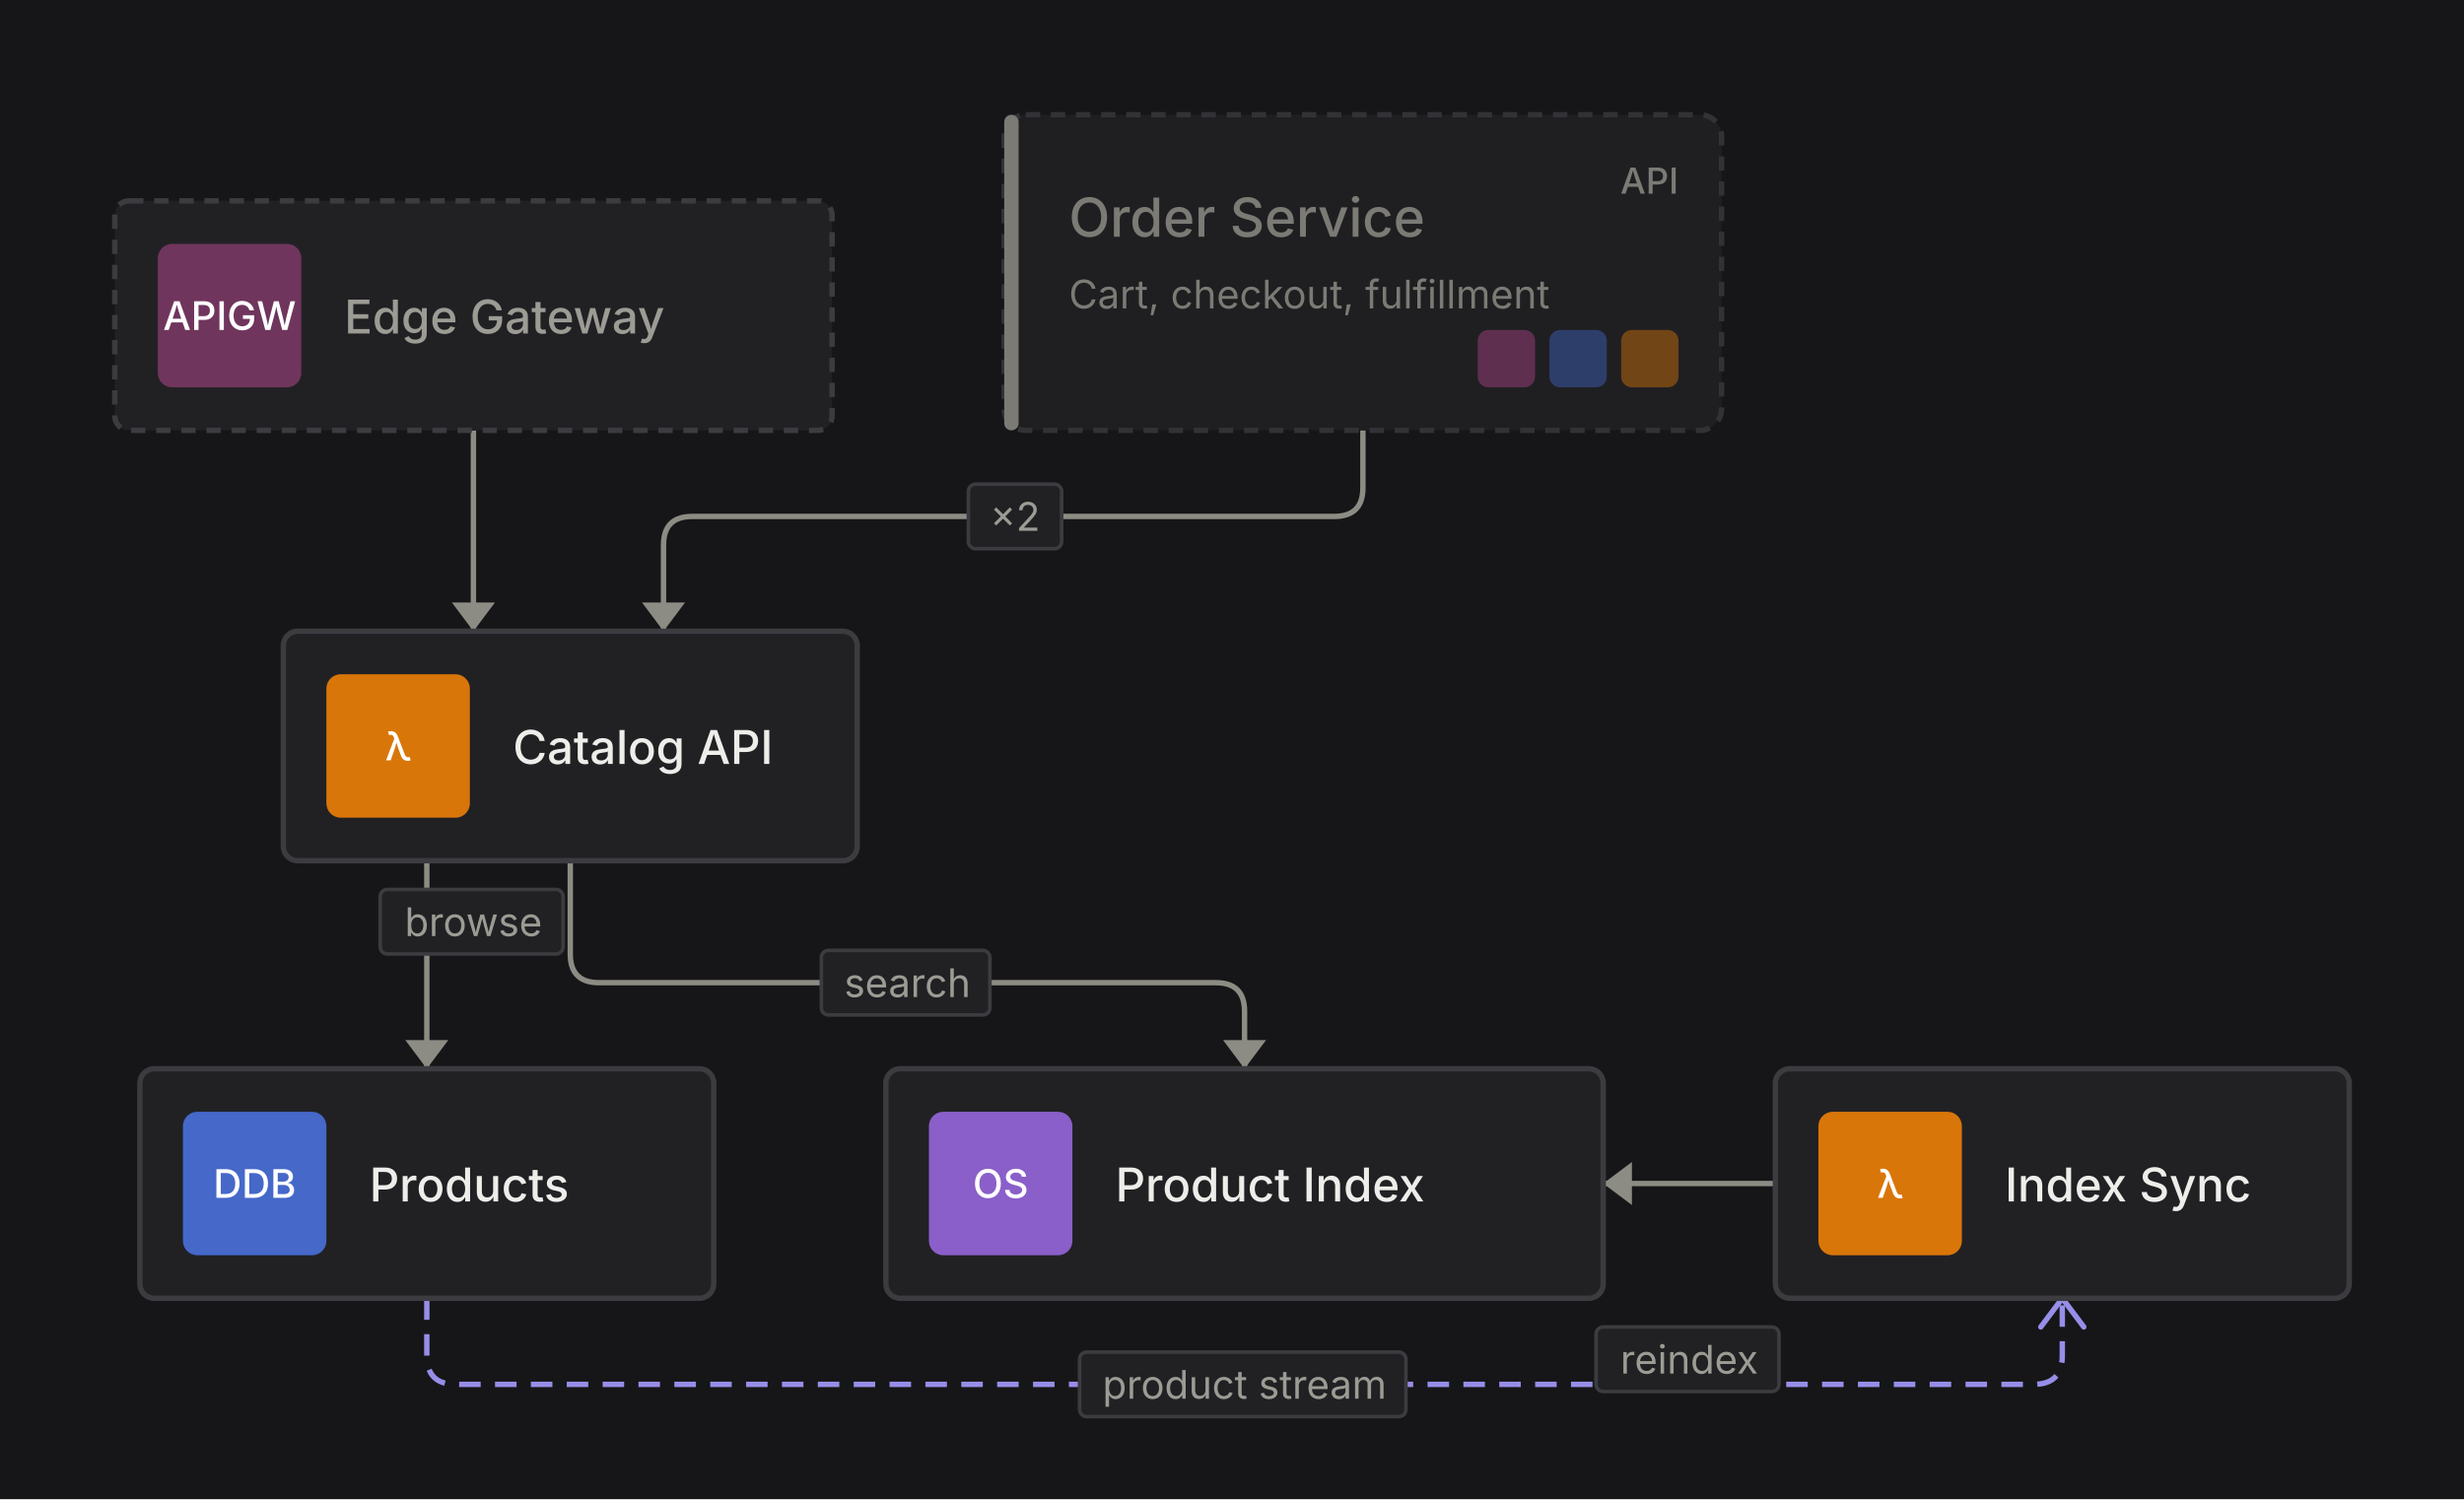
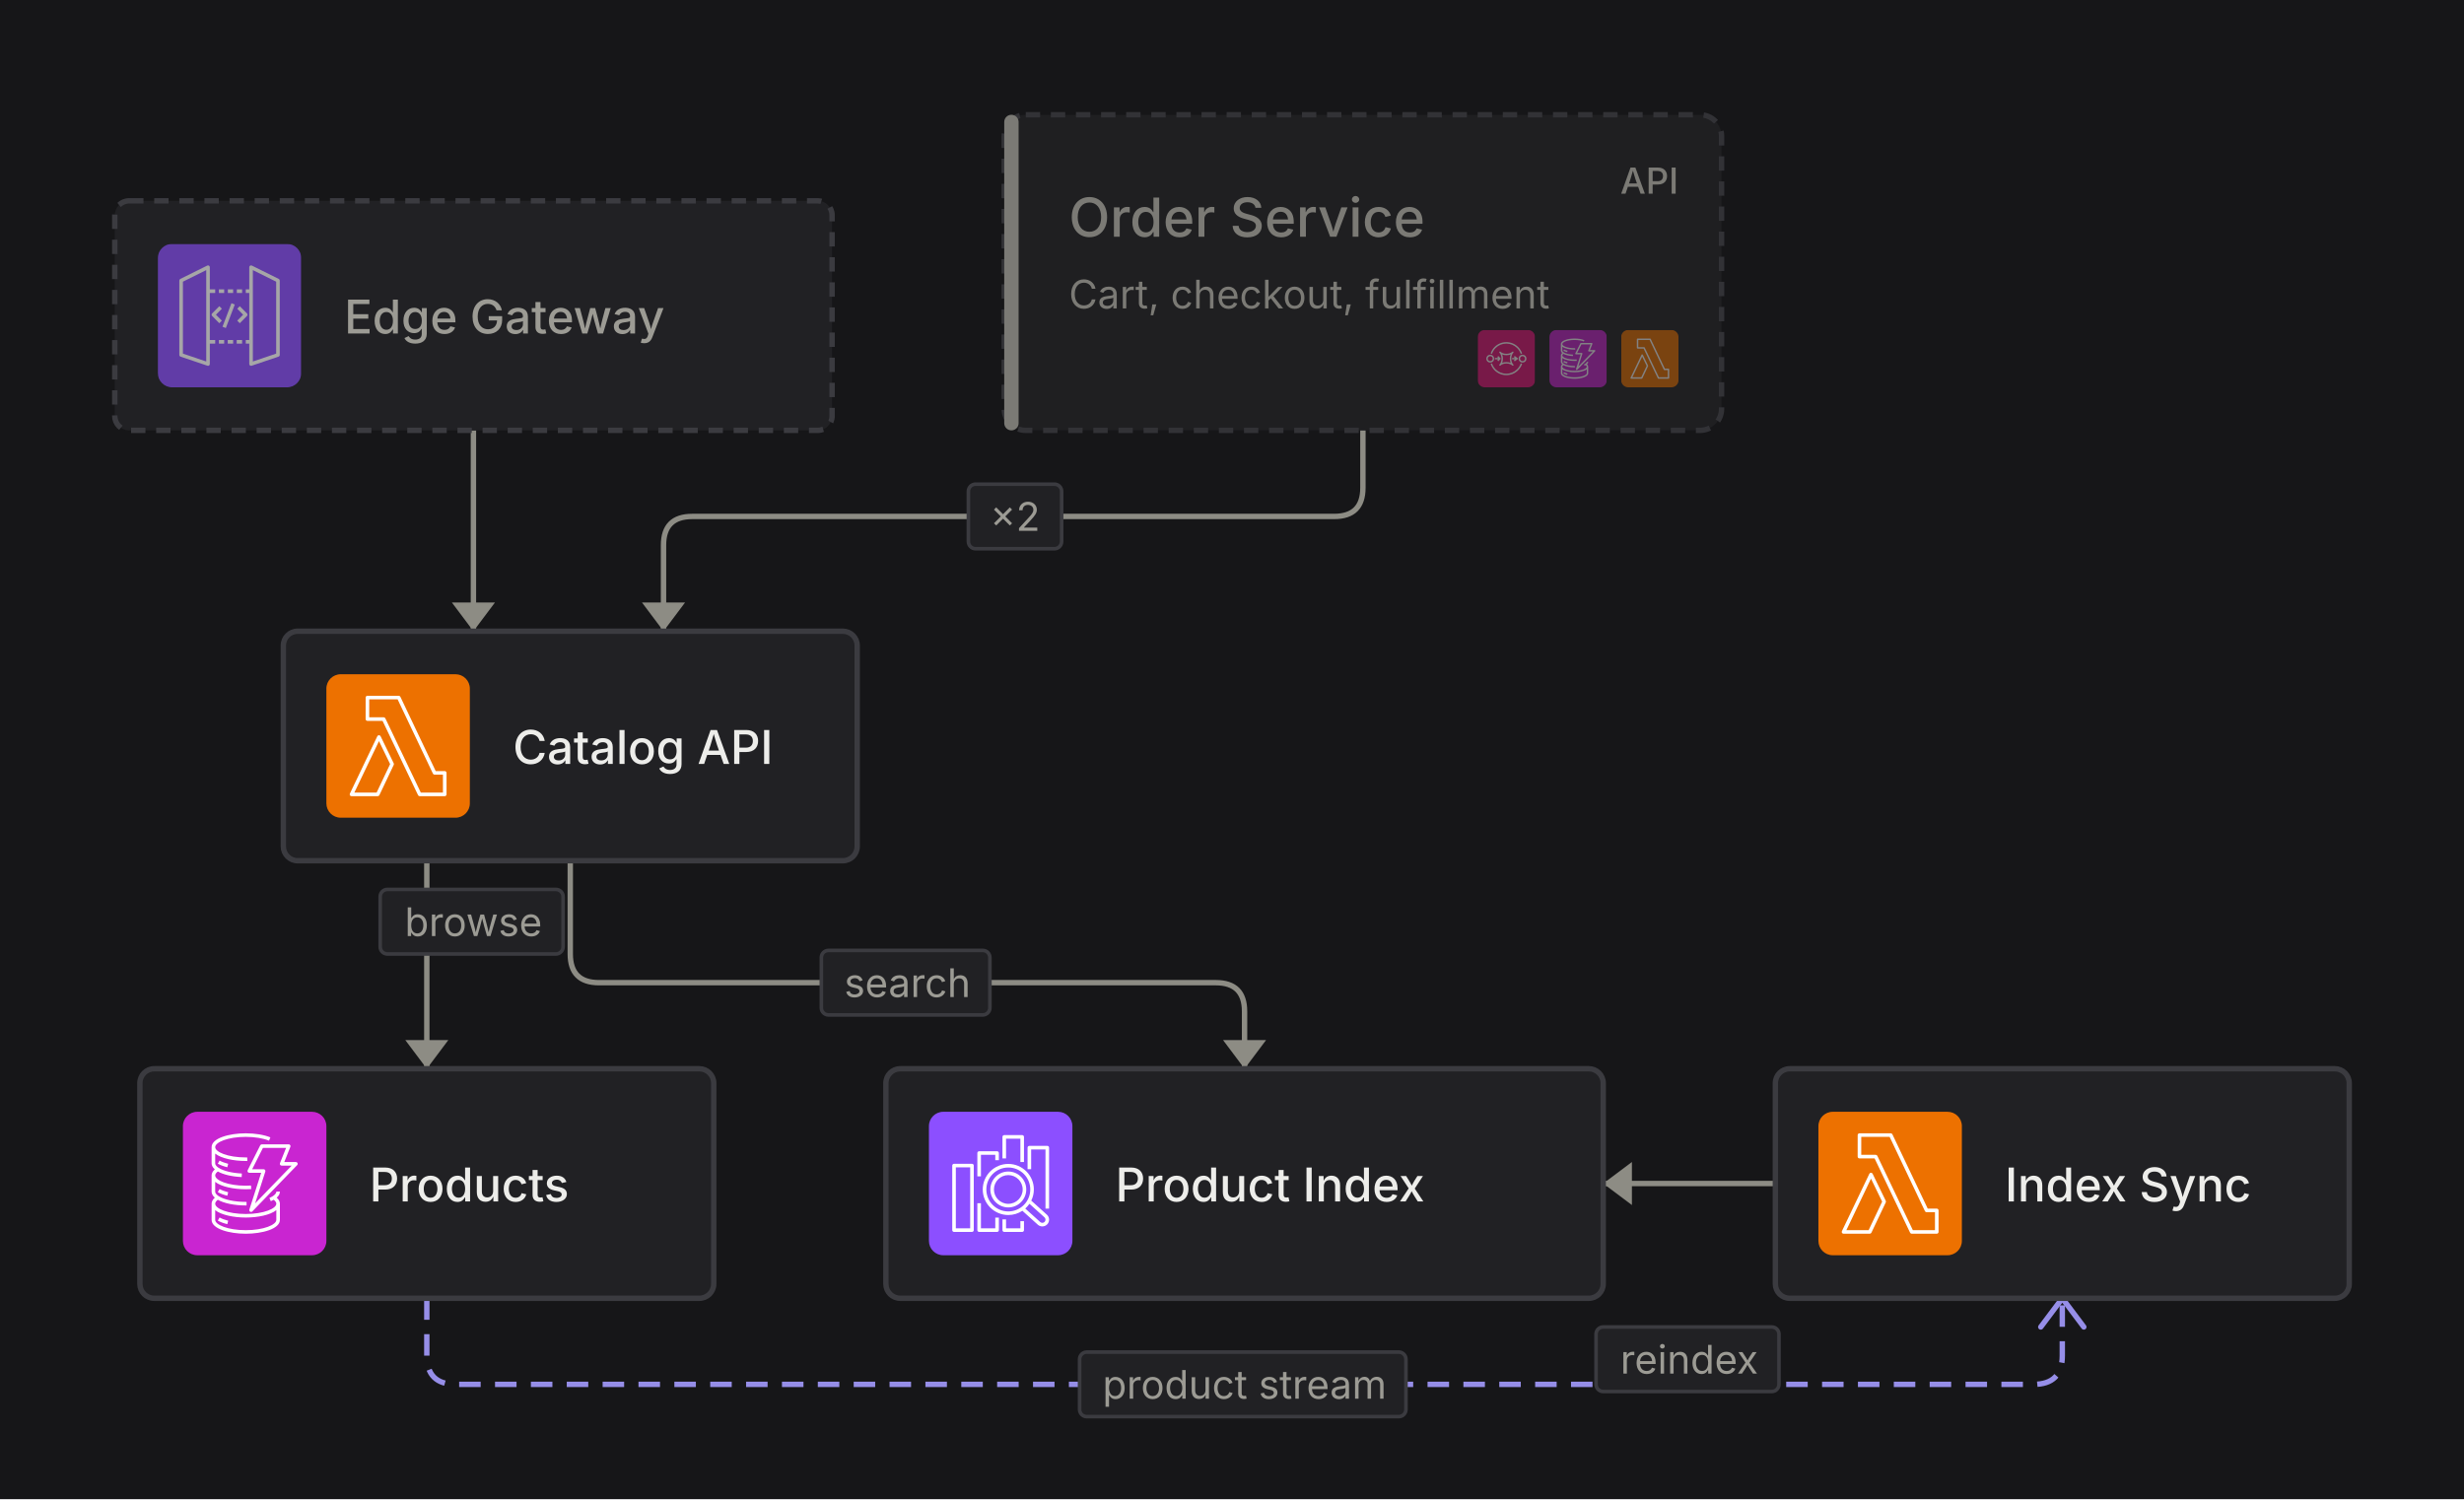
<svg xmlns="http://www.w3.org/2000/svg" width="687" height="418" viewBox="0 0 687 418" font-family="Inter, system-ui, sans-serif">
  <rect width="687" height="418" fill="#161618" />
+   <defs>
+     <symbol id="sq-aws-api-gateway" viewBox="0 0 80 80">
+       <g id="aws-api-gateway-Icon-Architecture/64/Arch_Amazon-API-Gateway_64">
+         <g id="aws-api-gateway-Icon-Architecture-BG/64/Networking-Content-Delivery">
+           <rect id="aws-api-gateway-Rectangle" width="80" height="80" fill="#8C4FFF" />
+         </g>
+         <g id="aws-api-gateway-Icon-Service/64/Amazon-API-Gateway_64">
+           <path id="aws-api-gateway-Amazon-API-Gateway_Icon_64_Squid" fill-rule="evenodd" clip-rule="evenodd" d="M34.065 55.632H37V53.615H34.065V55.632ZM39 55.632H42V53.615H39V55.632ZM27 14.63L14 21.082V61.193L27 65.59V14.63ZM29 27.393V53.615H32V55.632H29V66.992C29 67.316 28.845 67.621 28.584 67.81C28.412 67.936 28.207 68 28 68C27.894 68 27.786 67.983 27.682 67.948L12.682 62.876C12.274 62.737 12 62.352 12 61.92V20.454C12 20.07 12.217 19.718 12.559 19.549L27.559 12.104C27.868 11.95 28.235 11.968 28.528 12.152C28.821 12.336 29 12.66 29 13.009V25.376H32V27.393H29ZM44 55.632H47V53.615H44V55.632ZM44.065 27.393H47V25.376H44.065V27.393ZM39.065 27.393H42V25.376H39.065V27.393ZM34.065 27.393H37V25.376H34.065V27.393ZM66 21.082L53 14.63V65.59L66 61.193V21.082ZM68 61.92C68 62.352 67.726 62.737 67.318 62.876L52.318 67.948C52.214 67.983 52.106 68 52 68C51.793 68 51.588 67.936 51.416 67.81C51.155 67.621 51 67.316 51 66.992V55.632H49.065V53.615H51V27.393H49.065V25.376H51V13.009C51 12.66 51.179 12.336 51.472 12.152C51.765 11.968 52.131 11.95 52.441 12.104L67.441 19.549C67.783 19.718 68 20.07 68 20.454V61.92ZM42.934 33.807L41.066 33.083L36.066 46.194L37.934 46.918L42.934 33.807ZM49.707 40.209C50.098 39.815 50.098 39.176 49.707 38.783L45.707 34.749L44.293 36.175L47.586 39.496L44.293 42.817L45.707 44.243L49.707 40.209ZM34.293 44.243L30.293 40.209C29.902 39.815 29.902 39.176 30.293 38.783L34.293 34.749L35.707 36.175L32.414 39.496L35.707 42.817L34.293 44.243Z" fill="white" />
+         </g>
+       </g>
+     </symbol>
+     <symbol id="sq-aws-dynamodb" viewBox="0 0 80 80">
+       <g id="aws-dynamodb-Icon-Architecture/64/Arch_Amazon-DynamoDB_64" stroke="none" stroke-width="1" fill="none" fill-rule="evenodd">
+         <g id="aws-dynamodb-Icon-Architecture-BG/64/Database" fill="#C925D1">
+           <rect id="aws-dynamodb-Rectangle" x="0" y="0" width="80" height="80" />
+         </g>
+         <path d="M52.086,54.85 C48.748,57.549 41.745,58.975 35.044,58.975 C28.342,58.975 21.337,57.548 18,54.849 L18,60.285 L18.001,60.285 C18.001,62.995 25,66.016 35.044,66.016 C45.08,66.016 52.075,62.999 52.086,60.29 L52.086,54.85 Z M52.087,44.522 L54.087,44.511 L54.087,44.522 C54.087,45.73 53.482,46.858 52.304,47.891 C53.732,49.147 54.087,50.38 54.087,51.258 C54.087,51.264 54.086,51.269 54.086,51.275 L54.086,60.285 L54.087,60.285 C54.087,65.295 44.275,68 35.044,68 C25.835,68 16.05,65.307 16.003,60.319 C16.003,60.314 16,60.309 16,60.304 L16,51.255 C16,51.253 16.002,51.25 16.002,51.247 C16.005,50.369 16.361,49.141 17.787,47.888 C16.37,46.636 16.01,45.415 16.001,44.544 L16.002,44.544 C16.002,44.54 16,44.537 16,44.533 L16,35.484 C16,35.481 16.002,35.478 16.002,35.475 C16.005,34.597 16.362,33.369 17.788,32.117 C16.37,30.865 16.01,29.643 16.001,28.773 L16.002,28.773 C16.002,28.769 16,28.765 16,28.761 L16,19.713 C16,19.71 16.002,19.707 16.002,19.704 C16.019,14.7 25.82,12 35.044,12 C40.255,12 45.261,12.828 48.778,14.272 L48.013,16.105 C44.73,14.757 40.003,13.984 35.044,13.984 C25,13.984 18.001,17.005 18.001,19.717 C18.001,22.429 25,25.45 35.044,25.45 C35.315,25.453 35.58,25.45 35.848,25.44 L35.932,27.422 C35.636,27.434 35.34,27.434 35.044,27.434 C28.342,27.434 21.337,26.007 18,23.308 L18,28.74 L18.001,28.74 L18.001,28.763 C18.011,29.803 19.078,30.712 19.972,31.289 C22.662,33.004 27.482,34.175 32.857,34.418 L32.766,36.4 C27.321,36.153 22.553,35.023 19.484,33.292 C18.728,33.857 18.001,34.622 18.001,35.489 C18.001,38.2 25,41.221 35.044,41.221 C36.029,41.221 37.007,41.189 37.952,41.123 L38.091,43.102 C37.101,43.17 36.075,43.205 35.044,43.205 C28.342,43.205 21.337,41.778 18,39.079 L18,44.511 L18.001,44.511 C18.011,45.575 19.078,46.482 19.972,47.06 C23.048,49.023 28.824,50.245 35.044,50.245 L35.484,50.245 L35.484,52.229 L35.044,52.229 C28.725,52.229 22.982,51.055 19.47,49.073 C18.718,49.637 18.001,50.398 18.001,51.258 C18.001,53.97 25,56.992 35.044,56.992 C45.08,56.992 52.075,53.974 52.086,51.265 L52.086,51.255 L52.086,51.254 C52.084,50.392 51.364,49.631 50.61,49.067 C50.122,49.344 49.599,49.61 49.004,49.855 L48.238,48.022 C48.964,47.724 49.594,47.402 50.111,47.062 C51.013,46.474 52.087,45.555 52.087,44.522 L52.087,44.522 Z M60.653,30.017 L55.049,30.017 C54.718,30.017 54.407,29.854 54.222,29.582 C54.035,29.31 53.997,28.964 54.119,28.66 L57.528,20.138 L44.619,20.138 L38.619,32.04 L45.001,32.04 C45.32,32.04 45.62,32.192 45.809,32.447 C45.996,32.703 46.051,33.031 45.954,33.333 L40.258,51.089 L60.653,30.017 Z M63.722,29.712 L38.723,55.54 C38.528,55.74 38.266,55.844 38.001,55.844 C37.825,55.844 37.648,55.799 37.49,55.705 C37.09,55.469 36.907,54.992 37.048,54.552 L43.634,34.024 L37.001,34.024 C36.654,34.024 36.333,33.846 36.15,33.554 C35.968,33.261 35.951,32.896 36.107,32.589 L43.107,18.703 C43.276,18.367 43.622,18.154 44.001,18.154 L59.001,18.154 C59.332,18.154 59.643,18.318 59.828,18.589 C60.015,18.862 60.053,19.207 59.931,19.512 L56.522,28.033 L63,28.033 C63.4,28.033 63.763,28.271 63.92,28.636 C64.077,29.002 63.999,29.426 63.722,29.712 L63.722,29.712 Z M19.455,60.674 C20.872,61.473 22.656,62.144 24.757,62.668 L25.245,60.744 C23.346,60.271 21.686,59.65 20.443,58.95 L19.455,60.674 Z M24.757,46.799 L25.245,44.875 C23.346,44.401 21.686,43.78 20.443,43.08 L19.455,44.805 C20.872,45.603 22.655,46.275 24.757,46.799 L24.757,46.799 Z M19.455,28.936 L20.443,27.211 C21.684,27.911 23.345,28.531 25.245,29.006 L24.757,30.929 C22.653,30.404 20.87,29.733 19.455,28.936 L19.455,28.936 Z" id="aws-dynamodb-Amazon-DynamoDB_Icon_64_Squid" fill="#FFFFFF" />
+       </g>
+     </symbol>
+     <symbol id="sq-aws-lambda" viewBox="0 0 80 80">
+       <g id="aws-lambda-Icon-Architecture/64/Arch_AWS-Lambda_64" stroke="none" stroke-width="1" fill="none" fill-rule="evenodd">
+         <g id="aws-lambda-Icon-Architecture-BG/64/Compute" fill="#ED7100">
+           <rect id="aws-lambda-Rectangle" x="0" y="0" width="80" height="80" />
+         </g>
+         <path d="M28.008,66 L15.591,66 L29.324,37.296 L35.546,50.106 L28.008,66 Z M30.22,34.553 C30.051,34.208 29.7,33.989 29.318,33.989 L29.315,33.989 C28.929,33.99 28.578,34.211 28.412,34.558 L13.098,66.569 C12.95,66.879 12.971,67.243 13.155,67.534 C13.337,67.824 13.658,68 14.002,68 L28.642,68 C29.03,68 29.382,67.777 29.548,67.428 L37.564,50.528 C37.693,50.254 37.692,49.937 37.559,49.665 L30.22,34.553 Z M64.995,66 L52.659,66 L32.867,24.57 C32.701,24.222 32.349,24 31.962,24 L23.89,24 L23.899,14 L39.72,14 L59.42,55.429 C59.586,55.777 59.939,56 60.326,56 L64.995,56 L64.995,66 Z M65.998,54 L60.96,54 L41.259,12.571 C41.094,12.223 40.741,12 40.353,12 L22.898,12 C22.345,12 21.896,12.447 21.895,12.999 L21.884,24.999 C21.884,25.265 21.989,25.519 22.178,25.707 C22.365,25.895 22.62,26 22.887,26 L31.329,26 L51.122,67.43 C51.289,67.778 51.639,68 52.026,68 L65.998,68 C66.552,68 67,67.552 67,67 L67,55 C67,54.448 66.552,54 65.998,54 L65.998,54 Z" id="aws-lambda-AWS-Lambda_Icon_64_Squid" fill="#FFFFFF" />
+       </g>
+     </symbol>
+     <symbol id="sq-aws-opensearch-service" viewBox="0 0 80 80">
+       <g id="aws-opensearch-service-Icon-Architecture/64/Arch_Amazon-OpenSearch-Service_64" stroke="none" stroke-width="1" fill="none" fill-rule="evenodd">
+         <g id="aws-opensearch-service-Icon-Architecture-BG/64/Analytics" fill="#8C4FFF">
+           <rect id="aws-opensearch-service-Rectangle" x="0" y="0" width="80" height="80" />
+         </g>
+         <path d="M44.26,51.33 C39.843,51.33 36.25,47.737 36.25,43.321 C36.25,38.904 39.843,35.311 44.26,35.311 C48.677,35.311 52.27,38.904 52.27,43.321 C52.27,47.737 48.677,51.33 44.26,51.33 L44.26,51.33 Z M44.26,33.311 C38.74,33.311 34.25,37.801 34.25,43.321 C34.25,48.84 38.74,53.33 44.26,53.33 C49.78,53.33 54.27,48.84 54.27,43.321 C54.27,37.801 49.78,33.311 44.26,33.311 L44.26,33.311 Z M64.548,61.346 C63.897,62.067 62.777,62.127 62.052,61.477 L53.712,53.954 C54.593,53.17 55.384,52.29 56.049,51.313 L64.416,58.851 C65.139,59.503 65.197,60.624 64.548,61.346 L64.548,61.346 Z M32.011,43.321 C32.011,36.566 37.506,31.071 44.26,31.071 C51.014,31.071 56.509,36.566 56.509,43.321 C56.509,50.075 51.014,55.57 44.26,55.57 C37.506,55.57 32.011,50.075 32.011,43.321 L32.011,43.321 Z M57.063,49.535 C57.98,47.654 58.509,45.55 58.509,43.321 C58.509,35.463 52.117,29.071 44.26,29.071 C36.403,29.071 30.011,35.463 30.011,43.321 C30.011,51.178 36.403,57.57 44.26,57.57 C47.159,57.57 49.856,56.695 52.109,55.202 L60.714,62.964 C61.432,63.609 62.333,63.927 63.232,63.926 C64.263,63.926 65.29,63.508 66.034,62.685 C67.42,61.143 67.296,58.757 65.756,57.366 L57.063,49.535 Z M67,20 L67,54 L65,54 L65,21 L57,21 L57,32 L55,32 L55,20 C55,19.448 55.448,19 56,19 L66,19 C66.553,19 67,19.448 67,20 L67,20 Z M51,61 L53,61 L53,66 C53,66.553 52.553,67 52,67 L42,67 C41.447,67 41,66.553 41,66 L41,60 L43,60 L43,65 L51,65 L51,61 Z M43,26 L41,26 L41,14 C41,13.448 41.447,13 42,13 L52,13 C52.553,13 53,13.448 53,14 L53,28 L51,28 L51,15 L43,15 L43,26 Z M37,59 L39,59 L39,66 C39,66.553 38.553,67 38,67 L28,67 C27.448,67 27,66.553 27,66 L27,51 L29,51 L29,65 L37,65 L37,59 Z M29,36 L27,36 L27,23 C27,22.448 27.448,22 28,22 L38,22 C38.553,22 39,22.448 39,23 L39,27 L37,27 L37,24 L29,24 L29,36 Z M15,65 L23,65 L23,31 L15,31 L15,65 Z M24,29 L14,29 C13.448,29 13,29.448 13,30 L13,66 C13,66.553 13.448,67 14,67 L24,67 C24.553,67 25,66.553 25,66 L25,30 C25,29.448 24.553,29 24,29 L24,29 Z" id="aws-opensearch-service-Amazon-OpenSearch-Service_Icon_64_Squid" fill="#FFFFFF" />
+       </g>
+     </symbol>
+     <symbol id="sq-aws-simple-queue-service" viewBox="0 0 80 80">
+       <g id="aws-simple-queue-service-Icon-Architecture/64/Arch_Amazon-Simple-Queue-Service_64" stroke="none" stroke-width="1" fill="none" fill-rule="evenodd">
+         <g id="aws-simple-queue-service-Icon-Architecture-BG/64/Application-Integration" fill="#E7157B">
+           <rect id="aws-simple-queue-service-Rectangle" x="0" y="0" width="80" height="80" />
+         </g>
+         <path d="M28.717,43.688 L31.719,40.722 C31.907,40.536 32.013,40.283 32.014,40.02 C32.015,39.756 31.91,39.503 31.723,39.316 L28.721,36.316 L27.302,37.718 L28.59,39.006 L24.009,39.006 L24.009,40.994 L28.606,40.994 L27.306,42.278 L28.717,43.688 Z M51.628,43.778 L55.63,40.793 C55.88,40.605 56.03,40.311 56.03,39.999 C56.03,39.686 55.88,39.391 55.629,39.203 L51.627,36.222 L50.426,37.813 L52.027,39.006 L48.024,39.006 L48.024,40.994 L52.026,40.994 L50.425,42.187 L51.628,43.778 Z M35.208,40 C35.208,42.111 34.843,44.101 34.16,45.833 C35.961,45.141 37.991,44.795 40.019,44.795 C42.048,44.795 44.078,45.141 45.877,45.833 C45.196,44.101 44.83,42.111 44.83,40 C44.83,37.889 45.196,35.9 45.877,34.167 C42.278,35.55 37.761,35.55 34.16,34.167 C34.843,35.9 35.208,37.889 35.208,40 L35.208,40 Z M30.306,49.651 C30.111,49.457 30.013,49.203 30.013,48.948 C30.013,48.694 30.111,48.439 30.306,48.245 C32.122,46.441 33.207,43.358 33.207,40 C33.207,36.642 32.122,33.559 30.306,31.755 C30.111,31.561 30.013,31.306 30.013,31.052 C30.013,30.797 30.111,30.543 30.306,30.349 C30.697,29.96 31.33,29.96 31.721,30.349 C35.598,34.202 44.44,34.202 48.318,30.349 C48.709,29.96 49.341,29.96 49.733,30.349 C49.928,30.543 50.026,30.797 50.026,31.052 C50.026,31.306 49.928,31.561 49.733,31.755 C47.916,33.559 46.832,36.642 46.832,40 C46.832,43.358 47.916,46.441 49.733,48.245 C49.928,48.439 50.026,48.694 50.026,48.948 C50.026,49.203 49.928,49.457 49.733,49.651 C49.537,49.845 49.281,49.943 49.025,49.943 C48.769,49.943 48.513,49.845 48.318,49.651 C44.44,45.798 35.598,45.798 31.721,49.651 C31.33,50.04 30.697,50.04 30.306,49.651 L30.306,49.651 Z M66.001,40.005 C66.001,39.078 65.638,38.207 64.978,37.552 C64.298,36.875 63.403,36.538 62.51,36.538 C61.616,36.538 60.722,36.875 60.041,37.552 C58.679,38.904 58.679,41.105 60.041,42.458 C61.402,43.81 63.615,43.811 64.978,42.458 C65.638,41.803 66.001,40.932 66.001,40.005 L66.001,40.005 Z M66.393,43.864 C65.323,44.928 63.917,45.459 62.51,45.459 C61.103,45.459 59.697,44.928 58.626,43.864 C56.484,41.736 56.484,38.274 58.626,36.146 C60.769,34.017 64.253,34.019 66.393,36.146 C68.536,38.274 68.536,41.736 66.393,43.864 L66.393,43.864 Z M20.98,40.028 C20.98,39.101 20.617,38.23 19.957,37.575 C19.298,36.92 18.421,36.559 17.489,36.559 C16.557,36.559 15.681,36.92 15.02,37.575 C14.361,38.23 13.999,39.101 13.999,40.028 C13.999,40.953 14.361,41.824 15.02,42.481 C16.34,43.79 18.639,43.79 19.957,42.481 C20.617,41.824 20.98,40.953 20.98,40.028 L20.98,40.028 Z M21.372,43.887 C20.302,44.95 18.896,45.482 17.489,45.482 C16.083,45.482 14.677,44.95 13.605,43.887 C11.465,41.759 11.465,38.297 13.605,36.169 C15.748,34.041 19.231,34.041 21.372,36.169 C23.514,38.297 23.514,41.759 21.372,43.887 L21.372,43.887 Z M54.896,54.856 C50.901,58.826 45.589,61.011 39.939,61.011 C34.288,61.011 28.976,58.826 24.982,54.856 C22.242,52.135 20.734,48.883 19.951,46.635 L18.06,47.285 C18.912,49.731 20.558,53.273 23.567,56.262 C27.939,60.608 33.753,63 39.939,63 C46.124,63 51.938,60.608 56.311,56.262 C58.837,53.753 60.85,50.564 61.979,47.282 L60.086,46.638 C59.053,49.638 57.21,52.557 54.896,54.856 L54.896,54.856 Z M19.95,33.366 L18.061,32.714 C19.272,29.25 21.229,26.061 23.573,23.733 C27.943,19.391 33.755,17 39.939,17 C46.123,17 51.935,19.391 56.305,23.733 C58.771,26.184 60.84,29.457 61.977,32.714 L60.088,33.366 C59.044,30.384 57.15,27.385 54.89,25.139 C50.898,21.172 45.588,18.989 39.939,18.989 C34.29,18.989 28.98,21.172 24.988,25.139 C22.854,27.26 21.065,30.182 19.95,33.366 L19.95,33.366 Z" id="aws-simple-queue-service-AWS-Simple-Queue-Service_Icon_64_Squid" fill="#FFFFFF" />
+       </g>
+     </symbol>
+   </defs>
  <g>
    <path d="M 119 240 L 119 298" fill="none" stroke="#8D8C84" stroke-width="1.5" />
    <path d="M 119 298 L 125 290 L 113 290 Z" fill="#8D8C84" />
  </g>
  <g>
    <path d="M 159 240 L 159 266 Q 159 274 167 274 L 339 274 Q 347 274 347 282 L 347 298" fill="none" stroke="#8D8C84" stroke-width="1.5" />
    <path d="M 347 298 L 353 290 L 341 290 Z" fill="#8D8C84" />
  </g>
  <g>
    <path d="M 119 362 L 119 378 Q 119 386 127 386 L 567 386 Q 575 386 575 378 L 575 362" fill="none" stroke="#968EE8" stroke-width="1.5" stroke-dasharray="6 4" />
    <path d="M 569 370 L 575 362 L 581 370" fill="none" stroke="#968EE8" stroke-width="1.5" stroke-linecap="round" stroke-linejoin="round" />
  </g>
  <g>
    <path d="M 495 330 L 447 330" fill="none" stroke="#8D8C84" stroke-width="1.5" />
    <path d="M 447 330 L 455 324 L 455 336 Z" fill="#8D8C84" />
  </g>
  <g>
    <path d="M 132 120 L 132 176" fill="none" stroke="#8D8C84" stroke-width="1.5" />
    <path d="M 132 176 L 138 168 L 126 168 Z" fill="#8D8C84" />
  </g>
  <g>
    <path d="M 380 120 L 380 136 Q 380 144 372 144 L 193 144 Q 185 144 185 152 L 185 176" fill="none" stroke="#8D8C84" stroke-width="1.5" />
    <path d="M 185 176 L 191 168 L 179 168 Z" fill="#8D8C84" />
  </g>
  <g>
    <rect x="79" y="176" width="160" height="64" rx="4" fill="#212124" stroke="#3B3B40" stroke-width="1.5" />
-     <rect x="91" y="188" width="40" height="40" rx="4" fill="#D9760A" />
-     <text x="111" y="212" text-anchor="middle" font-size="11" font-weight="500" fill="#FFFFFF">λ</text>
+     <clipPath id="clip-sq-aws-lambda-91-188-40">
+       <rect x="91" y="188" width="40" height="40" rx="4" />
+     </clipPath>
+     <g clip-path="url(#clip-sq-aws-lambda-91-188-40)">
+       <use href="#sq-aws-lambda" x="91" y="188" width="40" height="40" />
+     </g>
    <text x="143" y="213" font-size="13" font-weight="500" fill="#EDEDEA">Catalog API</text>
  </g>
  <g>
    <rect x="39" y="298" width="160" height="64" rx="4" fill="#212124" stroke="#3B3B40" stroke-width="1.5" />
-     <rect x="51" y="310" width="40" height="40" rx="4" fill="#4568C9" />
-     <text x="71" y="334" text-anchor="middle" font-size="11" font-weight="500" fill="#FFFFFF">DDB</text>
+     <clipPath id="clip-sq-aws-dynamodb-51-310-40">
+       <rect x="51" y="310" width="40" height="40" rx="4" />
+     </clipPath>
+     <g clip-path="url(#clip-sq-aws-dynamodb-51-310-40)">
+       <use href="#sq-aws-dynamodb" x="51" y="310" width="40" height="40" />
+     </g>
    <text x="103" y="335" font-size="13" font-weight="500" fill="#EDEDEA">Products</text>
  </g>
  <g>
    <rect x="247" y="298" width="200" height="64" rx="4" fill="#212124" stroke="#3B3B40" stroke-width="1.5" />
-     <rect x="259" y="310" width="40" height="40" rx="4" fill="#8A5FC9" />
-     <text x="279" y="334" text-anchor="middle" font-size="11" font-weight="500" fill="#FFFFFF">OS</text>
+     <clipPath id="clip-sq-aws-opensearch-service-259-310-40">
+       <rect x="259" y="310" width="40" height="40" rx="4" />
+     </clipPath>
+     <g clip-path="url(#clip-sq-aws-opensearch-service-259-310-40)">
+       <use href="#sq-aws-opensearch-service" x="259" y="310" width="40" height="40" />
+     </g>
    <text x="311" y="335" font-size="13" font-weight="500" fill="#EDEDEA">Product Index</text>
  </g>
  <g>
    <rect x="495" y="298" width="160" height="64" rx="4" fill="#212124" stroke="#3B3B40" stroke-width="1.5" />
-     <rect x="507" y="310" width="40" height="40" rx="4" fill="#D9760A" />
-     <text x="527" y="334" text-anchor="middle" font-size="11" font-weight="500" fill="#FFFFFF">λ</text>
+     <clipPath id="clip-sq-aws-lambda-507-310-40">
+       <rect x="507" y="310" width="40" height="40" rx="4" />
+     </clipPath>
+     <g clip-path="url(#clip-sq-aws-lambda-507-310-40)">
+       <use href="#sq-aws-lambda" x="507" y="310" width="40" height="40" />
+     </g>
    <text x="559" y="335" font-size="13" font-weight="500" fill="#EDEDEA">Index Sync</text>
  </g>
  <g>
    <rect x="32" y="56" width="200" height="64" rx="4" fill="#212124" stroke="#3B3B40" stroke-width="1.5" stroke-dasharray="4 3" />
-     <rect x="44" y="68" width="40" height="40" rx="4" fill="#B0468C" opacity="0.55" />
-     <text x="64" y="92" text-anchor="middle" font-size="11" font-weight="500" fill="#FFFFFF">APIGW</text>
+     <clipPath id="clip-sq-aws-api-gateway-44-68-40">
+       <rect x="44" y="68" width="40" height="40" rx="4" />
+     </clipPath>
+     <g clip-path="url(#clip-sq-aws-api-gateway-44-68-40)" opacity="0.6">
+       <use href="#sq-aws-api-gateway" x="44" y="68" width="40" height="40" />
+     </g>
    <text x="96" y="93" font-size="13" font-weight="500" fill="#9C9B94">Edge Gateway</text>
  </g>
  <g opacity="0.75">
    <rect x="280" y="32" width="200" height="88" rx="6" fill="#212124" stroke="#3B3B40" stroke-width="1.5" stroke-dasharray="4 3" />
    <rect x="280" y="32" width="4" height="88" rx="2" fill="#9C9B94" />
    <text x="298" y="66" font-size="15" font-weight="500" fill="#9C9B94">Order Service</text>
    <text x="298" y="86" font-size="11" fill="#9C9B94">Cart, checkout, fulfillment</text>
    <text x="468" y="54" text-anchor="end" font-size="10" font-weight="500" fill="#9C9B94">API</text>
-     <rect x="452" y="92" width="16" height="16" rx="3" fill="#D9760A" opacity="0.6" />
-     <rect x="432" y="92" width="16" height="16" rx="3" fill="#4568C9" opacity="0.6" />
-     <rect x="412" y="92" width="16" height="16" rx="3" fill="#B0468C" opacity="0.6" />
+     <clipPath id="clip-sq-aws-lambda-452-92-16">
+       <rect x="452" y="92" width="16" height="16" rx="2" />
+     </clipPath>
+     <g clip-path="url(#clip-sq-aws-lambda-452-92-16)" opacity="0.6">
+       <use href="#sq-aws-lambda" x="452" y="92" width="16" height="16" />
+     </g>
+     <clipPath id="clip-sq-aws-dynamodb-432-92-16">
+       <rect x="432" y="92" width="16" height="16" rx="2" />
+     </clipPath>
+     <g clip-path="url(#clip-sq-aws-dynamodb-432-92-16)" opacity="0.6">
+       <use href="#sq-aws-dynamodb" x="432" y="92" width="16" height="16" />
+     </g>
+     <clipPath id="clip-sq-aws-simple-queue-service-412-92-16">
+       <rect x="412" y="92" width="16" height="16" rx="2" />
+     </clipPath>
+     <g clip-path="url(#clip-sq-aws-simple-queue-service-412-92-16)" opacity="0.6">
+       <use href="#sq-aws-simple-queue-service" x="412" y="92" width="16" height="16" />
+     </g>
  </g>
  <g>
    <rect x="229" y="265" width="47" height="18" rx="2" fill="#212124" stroke="#3B3B40" stroke-width="1" />
    <text x="253" y="278" text-anchor="middle" font-size="11" fill="#9C9B94">search</text>
  </g>
  <g>
    <rect x="301" y="377" width="91" height="18" rx="2" fill="#212124" stroke="#3B3B40" stroke-width="1" />
    <text x="347" y="390" text-anchor="middle" font-size="11" fill="#9C9B94">product stream</text>
  </g>
  <g>
    <rect x="445" y="370" width="51" height="18" rx="2" fill="#212124" stroke="#3B3B40" stroke-width="1" />
    <text x="471" y="383" text-anchor="middle" font-size="11" fill="#9C9B94">reindex</text>
  </g>
  <g>
    <rect x="106" y="248" width="51" height="18" rx="2" fill="#212124" stroke="#3B3B40" stroke-width="1" />
    <text x="132" y="261" text-anchor="middle" font-size="11" fill="#9C9B94">browse</text>
  </g>
  <g>
    <rect x="270" y="135" width="26" height="18" rx="2" fill="#212124" stroke="#3B3B40" stroke-width="1" />
    <text x="283" y="148" text-anchor="middle" font-size="11" fill="#9C9B94">×2</text>
  </g>
</svg>
